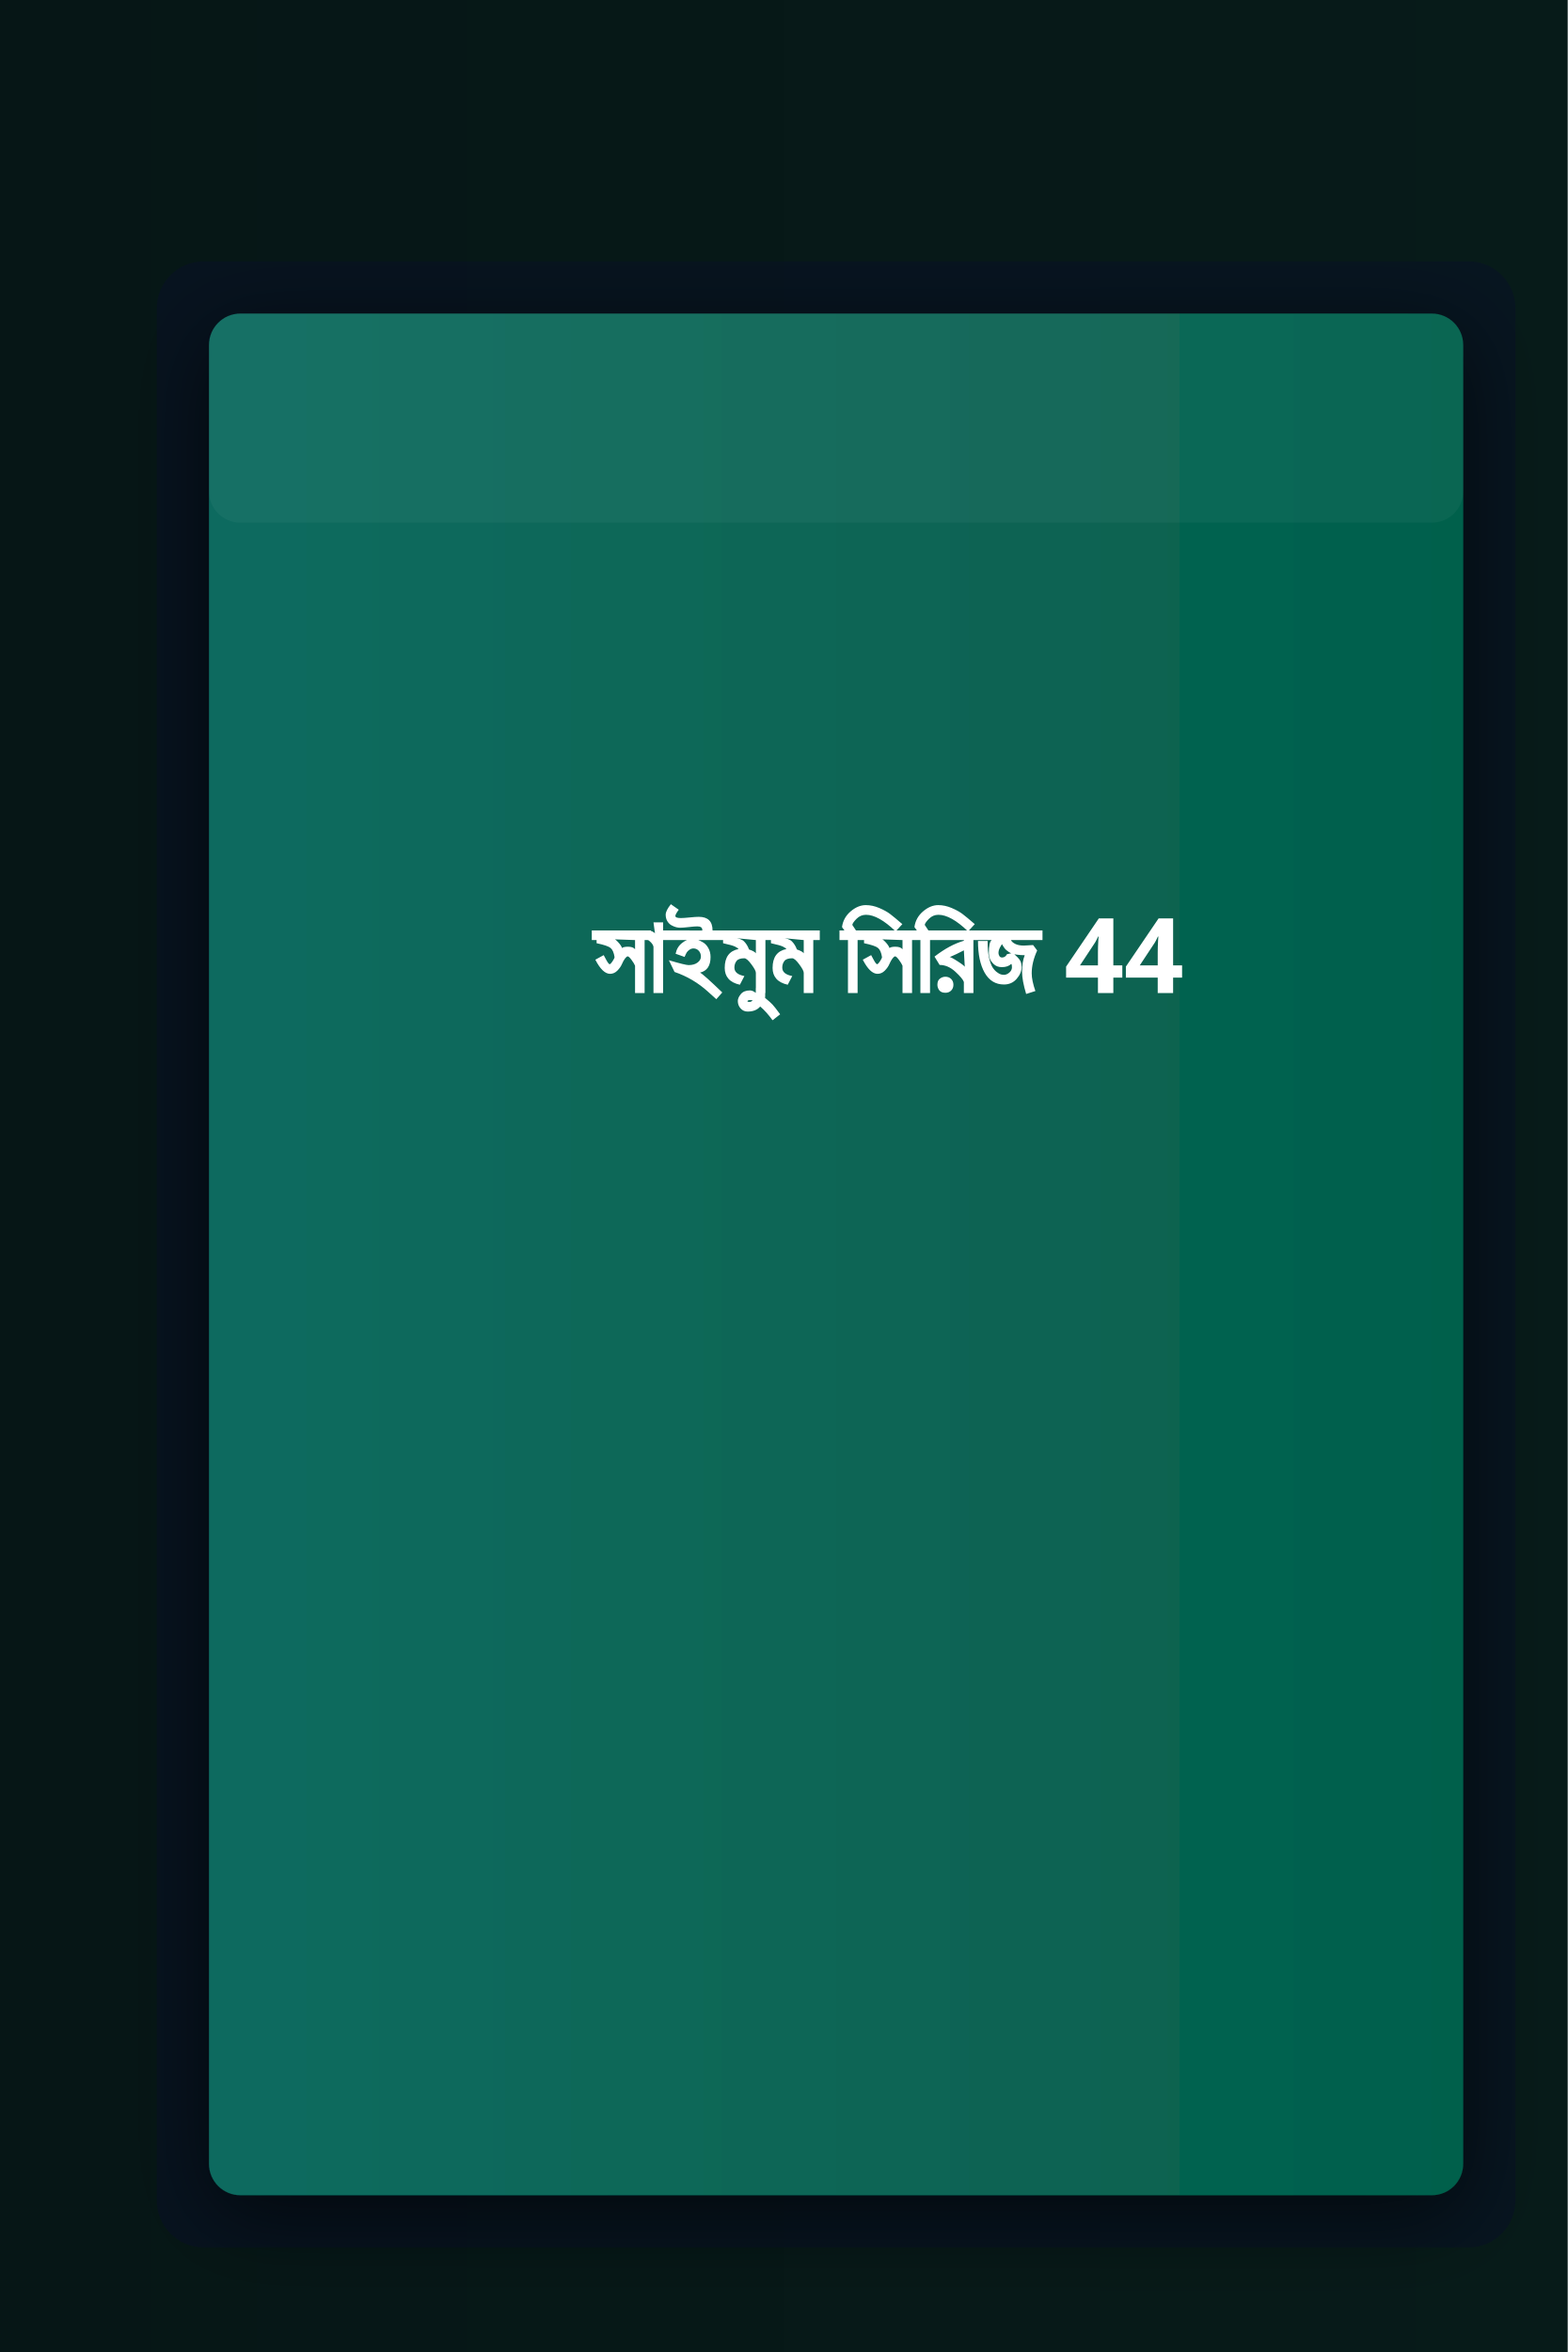
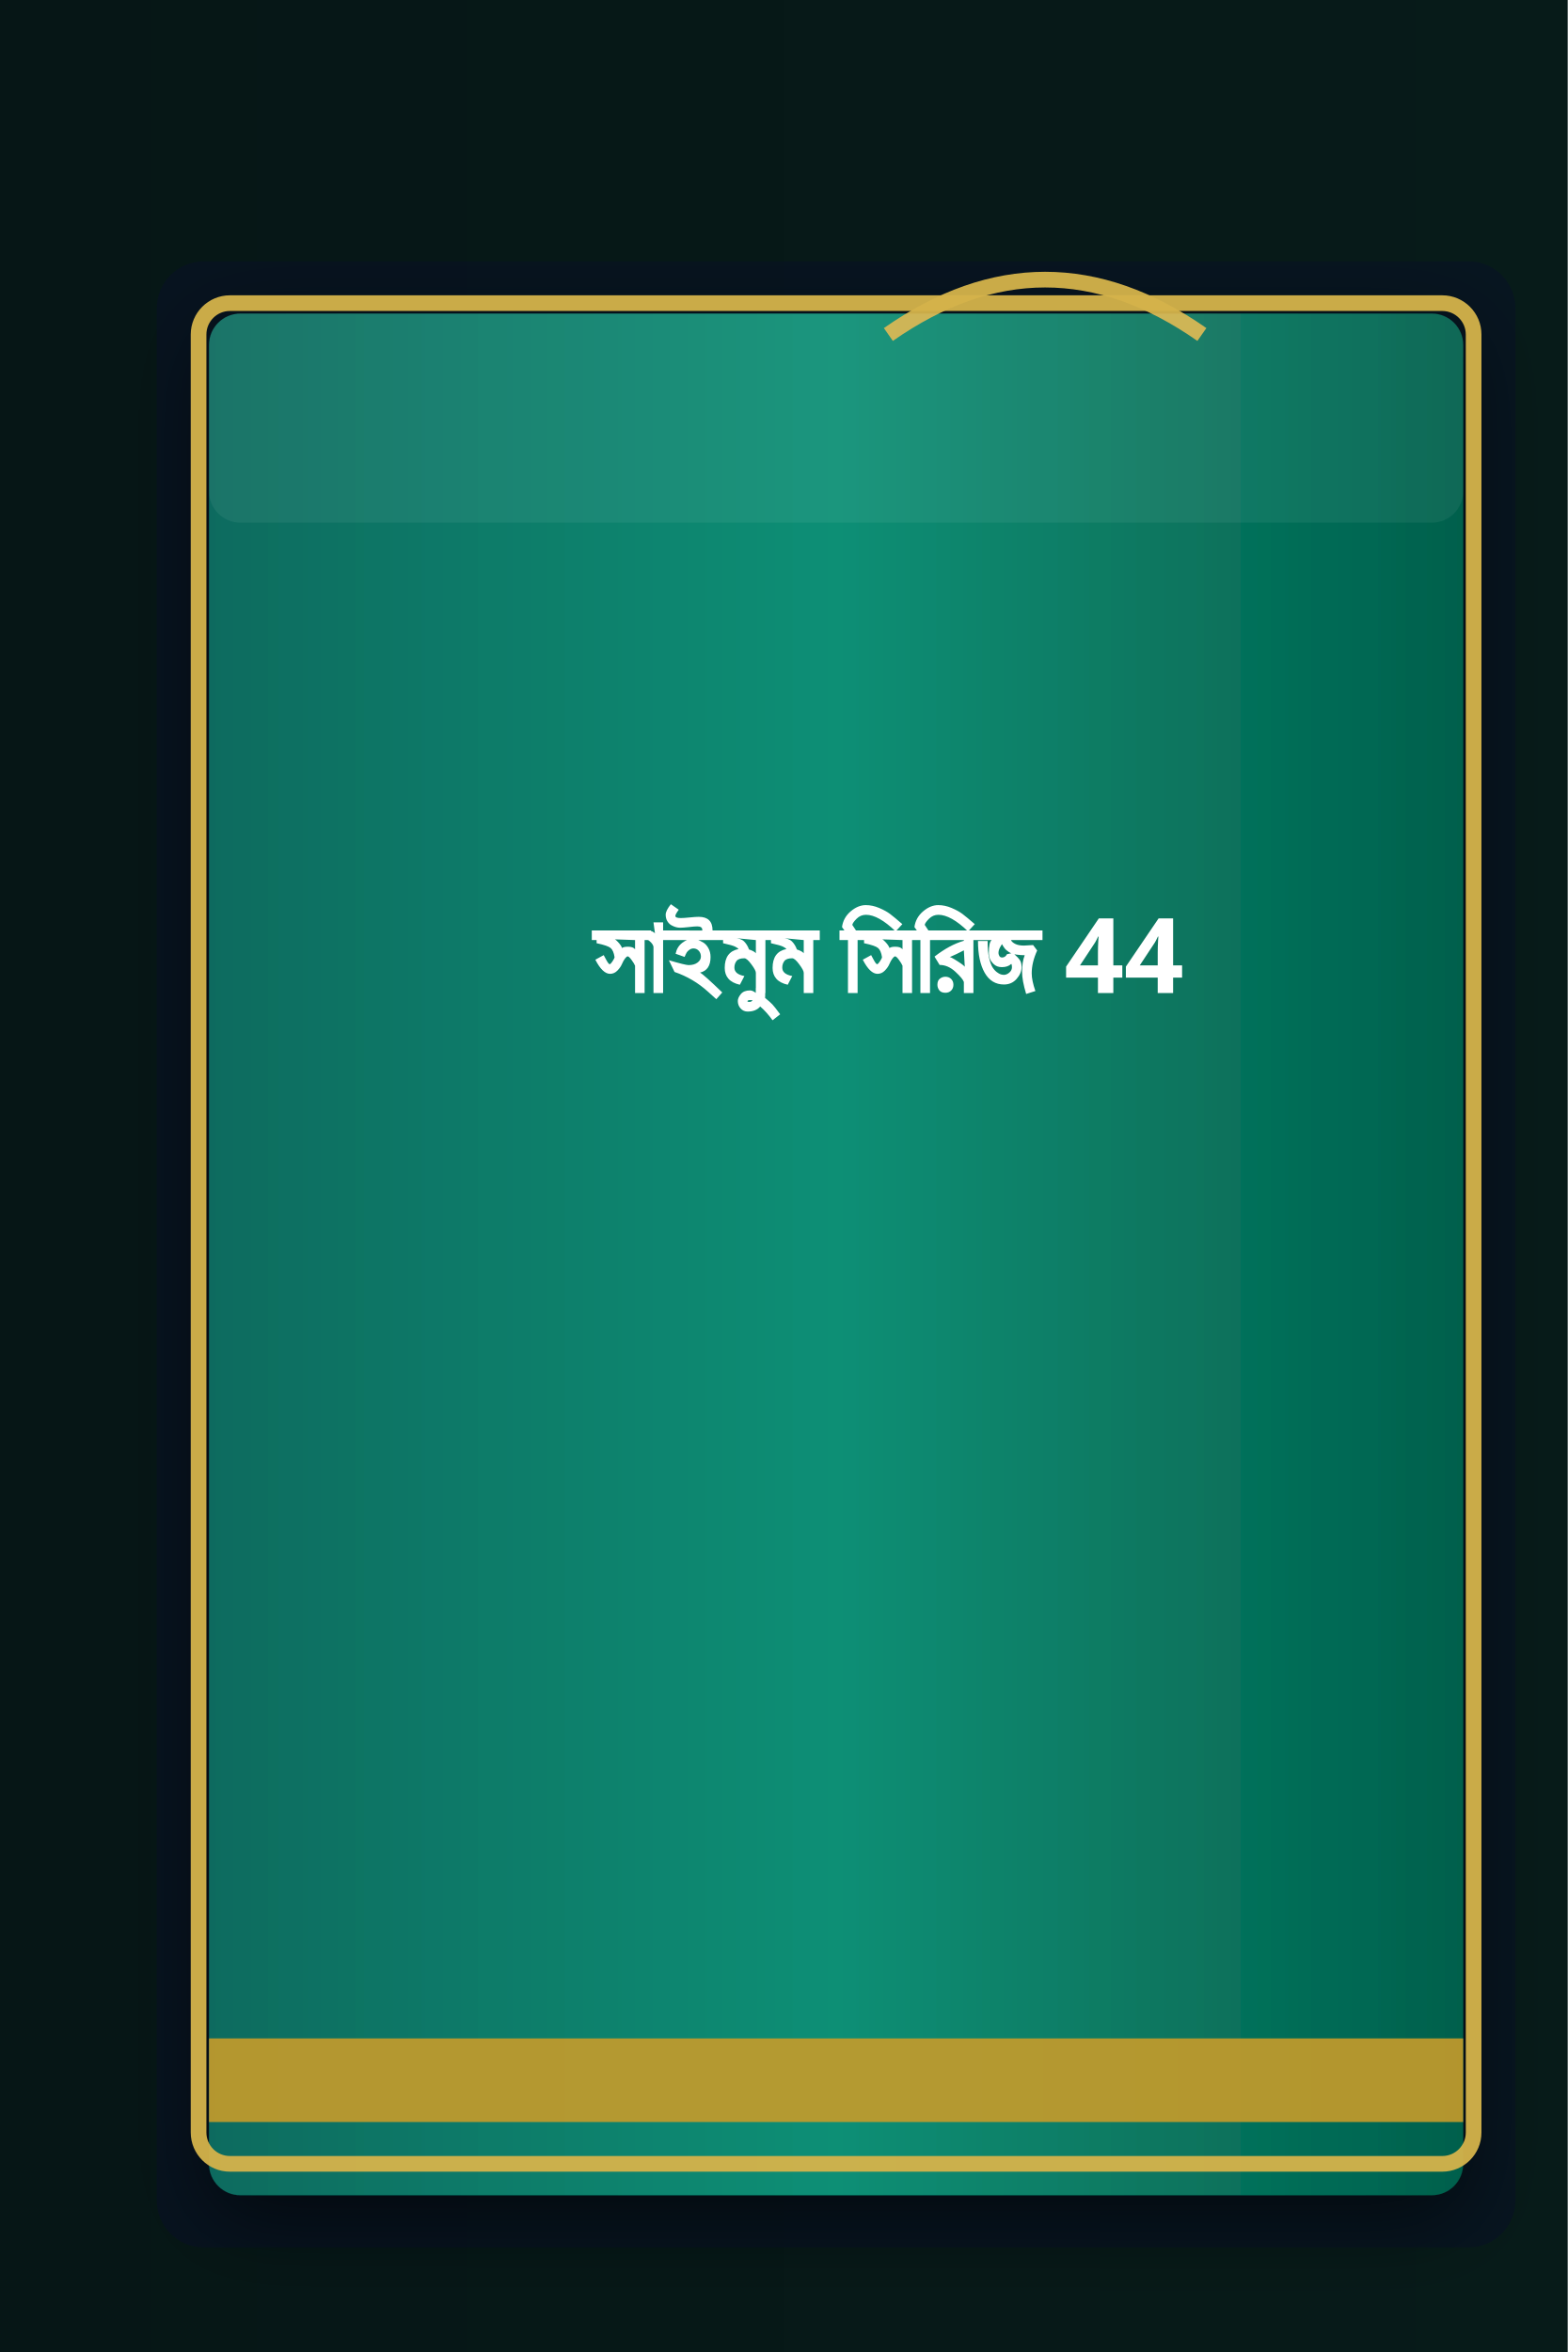
<svg xmlns="http://www.w3.org/2000/svg" width="600" height="900" viewBox="0 0 600 900">
  <defs>
    <linearGradient id="g" x1="0" x2="1">
      <stop offset="0%" stop-color="#061616" />
      <stop offset="100%" stop-color="#071b19" />
    </linearGradient>
    <linearGradient id="coverGrad" x1="0" x2="1">
      <stop offset="0%" stop-color="#0f6b5f" />
+       <stop offset="50%" stop-color="#0b8f75" />
      <stop offset="100%" stop-color="#04604c" />
    </linearGradient>
    <filter id="ds" x="-20%" y="-20%" width="140%" height="140%">
      <feDropShadow dx="0" dy="8" stdDeviation="16" flood-color="#000" flood-opacity="0.6" />
    </filter>
  </defs>
  <rect width="100%" height="100%" fill="url(#g)" />
  <g transform="translate(40,80)">
    <rect x="20" y="20" width="520" height="760" rx="18" fill="#071026" opacity="0.55" />
    <rect x="40" y="40" width="480" height="720" rx="12" fill="url(#coverGrad)" filter="url(#ds)" />
-     <rect x="40" y="40" width="480" height="80" rx="12" fill="rgba(255,255,255,0.04)" />
+     <rect x="36" y="36" width="488" height="712" rx="12" fill="none" stroke="#d4b24a" stroke-width="6" opacity="0.95" />
+     <path d="M300 48 C340 20 380 20 420 48" fill="none" stroke="#d4b24a" stroke-width="6" opacity="0.95" />
+     <rect x="40" y="700" width="480" height="32" fill="#c79b2a" opacity="0.9" />
+     <rect x="40" y="40" width="480" height="80" rx="12" fill="rgba(255,255,255,0.06)" />
    <text x="300" y="300" text-anchor="middle" fill="#ffffff" font-family="Noto Sans, Arial, sans-serif" style="font-weight:700;">
      <tspan x="300" dy="0" font-size="40" font-weight="700">সাইমুম সিরিজ 44</tspan>
    </text>
  </g>
</svg>
